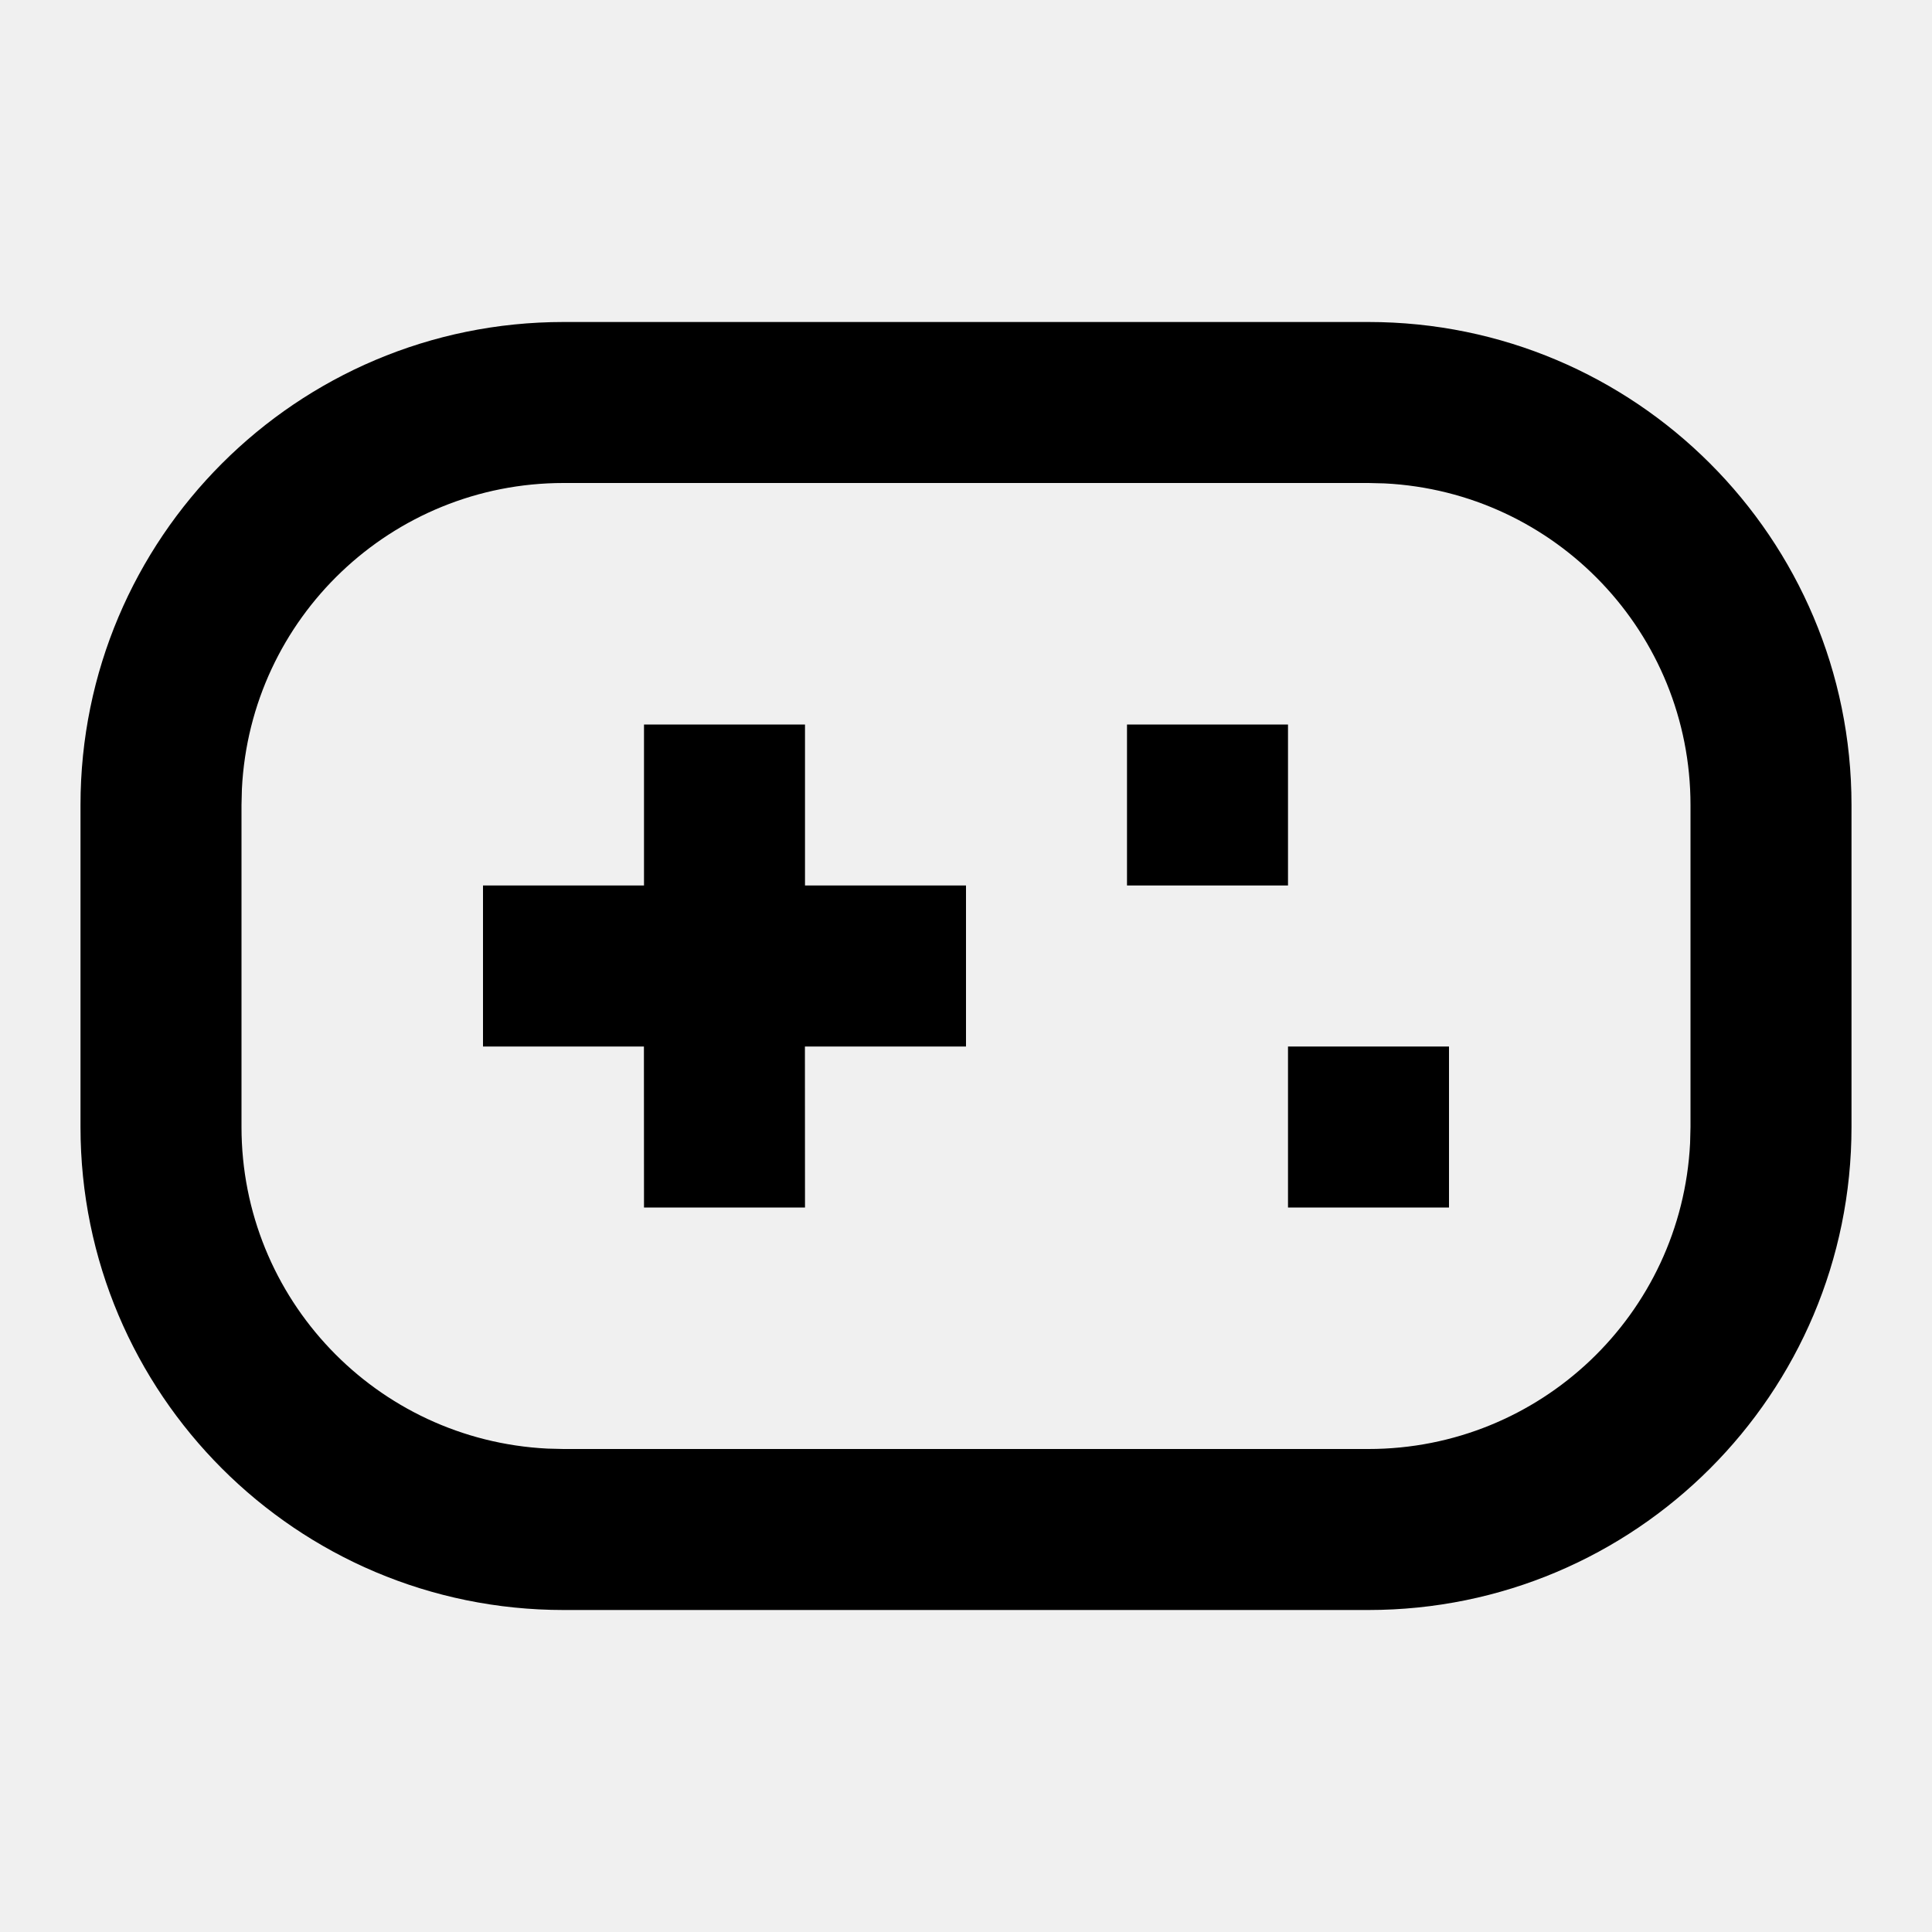
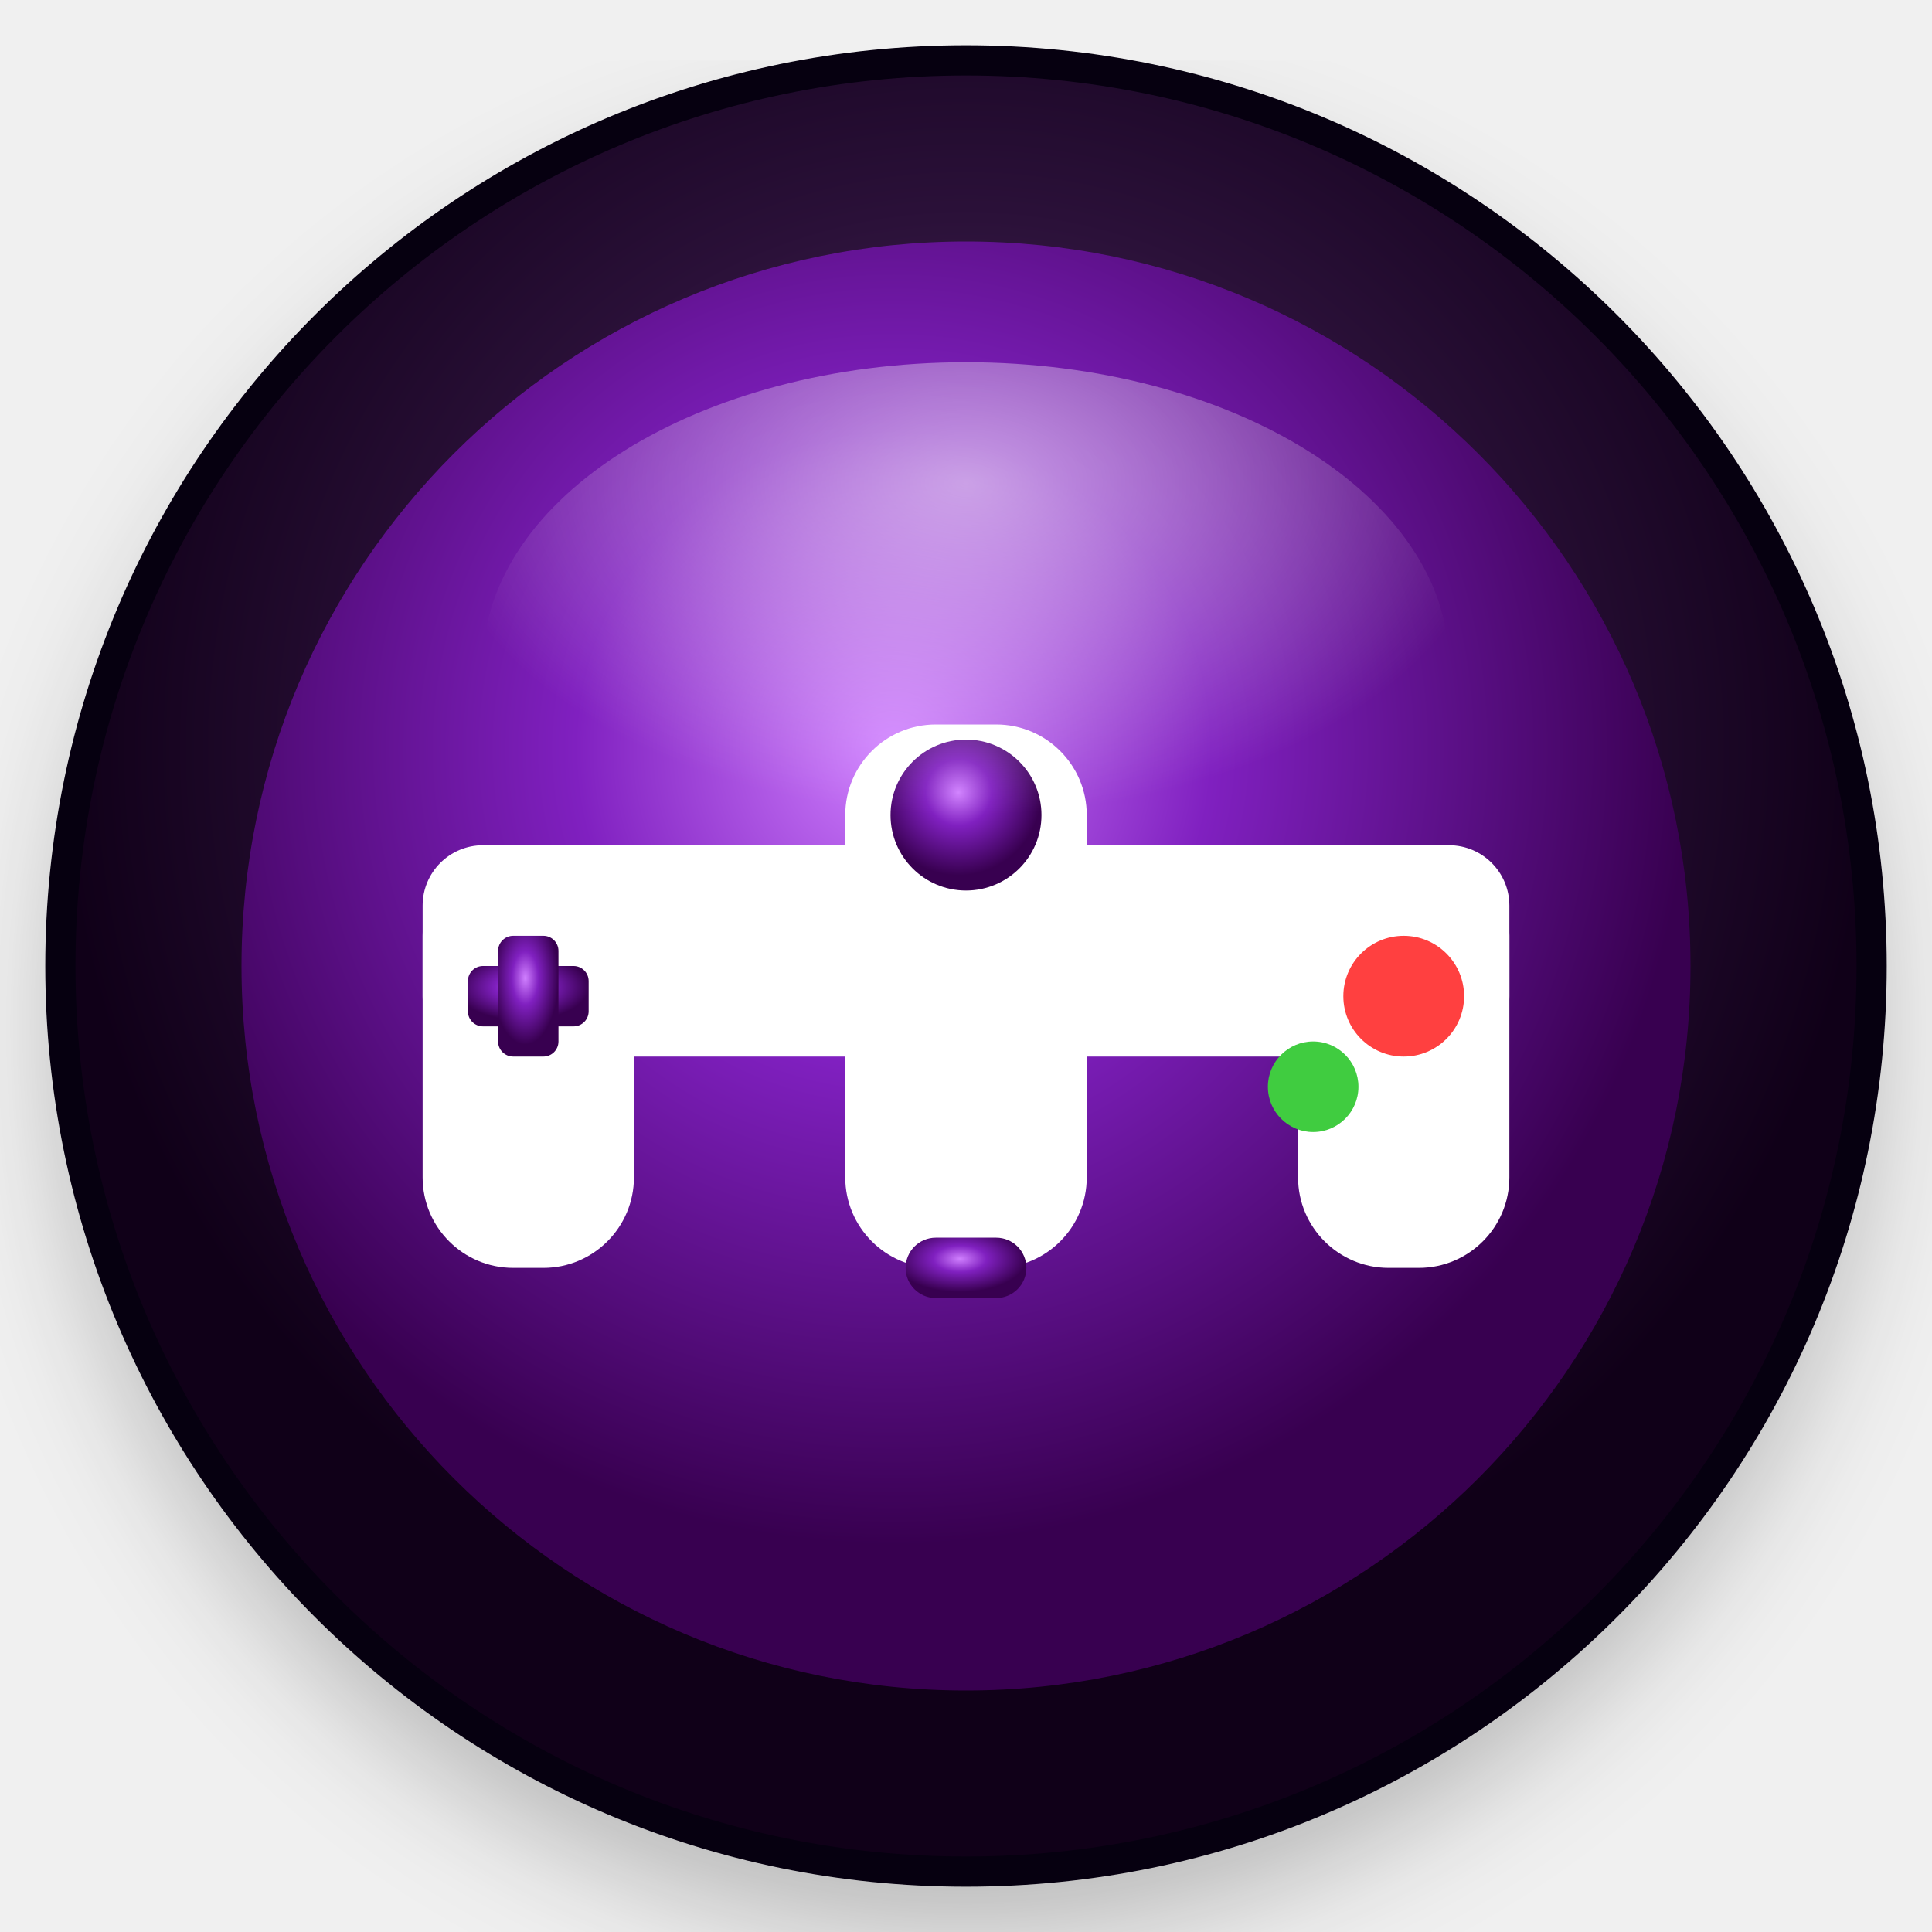
- <svg xmlns="http://www.w3.org/2000/svg" viewBox="0 0 24 24" width="24" height="24">
-   <path fill="none" d="M0 0h24v24H0z" />
-   <path d="M17 4a6 6 0 0 1 6 6v4a6 6 0 0 1-6 6H7a6 6 0 0 1-6-6v-4a6 6 0 0 1 6-6h10zm0 2H7a4 4 0 0 0-3.995 3.8L3 10v4a4 4 0 0 0 3.8 3.995L7 18h10a4 4 0 0 0 3.995-3.8L21 14v-4a4 4 0 0 0-3.8-3.995L17 6zm-7 3v2h2v2H9.999L10 15H8l-.001-2H6v-2h2V9h2zm8 4v2h-2v-2h2zm-2-4v2h-2V9h2z" />
+ <svg xmlns="http://www.w3.org/2000/svg" viewBox="0 0 64 64" width="64" height="64">
+   <defs>
+     <radialGradient id="body" cx="50%" cy="38%" r="50%">
+       <stop offset="0%" stop-color="#5a3a6a" />
+       <stop offset="60%" stop-color="#2a1038" />
+       <stop offset="100%" stop-color="#100018" />
+     </radialGradient>
+     <radialGradient id="face" cx="45%" cy="35%" r="55%">
+       <stop offset="0%" stop-color="#d080ff" />
+       <stop offset="40%" stop-color="#8020c0" />
+       <stop offset="100%" stop-color="#380050" />
+     </radialGradient>
+     <radialGradient id="gloss" cx="50%" cy="20%" r="55%">
+       <stop offset="0%" stop-color="#ffffff" stop-opacity="0.55" />
+       <stop offset="100%" stop-color="#ffffff" stop-opacity="0" />
+     </radialGradient>
+     <filter id="shadow">
+       <feDropShadow dx="0" dy="2" stdDeviation="2" flood-color="#000" flood-opacity="0.6" />
+     </filter>
+   </defs>
+   <circle cx="32" cy="32" r="30" fill="#000" opacity="0.4" filter="url(#shadow)" />
+   <circle cx="32" cy="32" r="30" fill="url(#body)" stroke="#060010" stroke-width="1" />
+   <circle cx="32" cy="32" r="24" fill="url(#face)" />
+   <rect x="14" y="28" width="7" height="14" rx="3" fill="#fff" />
+   <rect x="28" y="24" width="8" height="18" rx="3" fill="#fff" />
+   <rect x="43" y="28" width="7" height="14" rx="3" fill="#fff" />
+   <rect x="14" y="28" width="36" height="7" rx="2" fill="#fff" />
+   <rect x="15.5" y="32" width="4" height="2" rx="0.5" fill="url(#face)" />
+   <rect x="16.5" y="31" width="2" height="4" rx="0.5" fill="url(#face)" />
+   <circle cx="32" cy="27" r="2.5" fill="url(#face)" />
+   <circle cx="46.5" cy="33" r="2" fill="#ff4040" />
+   <circle cx="43.5" cy="36" r="1.5" fill="#40cc40" />
+   <rect x="30" y="41" width="4" height="2" rx="1" fill="url(#face)" />
+   <ellipse cx="32" cy="22" rx="16" ry="10" fill="url(#gloss)" />
</svg>
